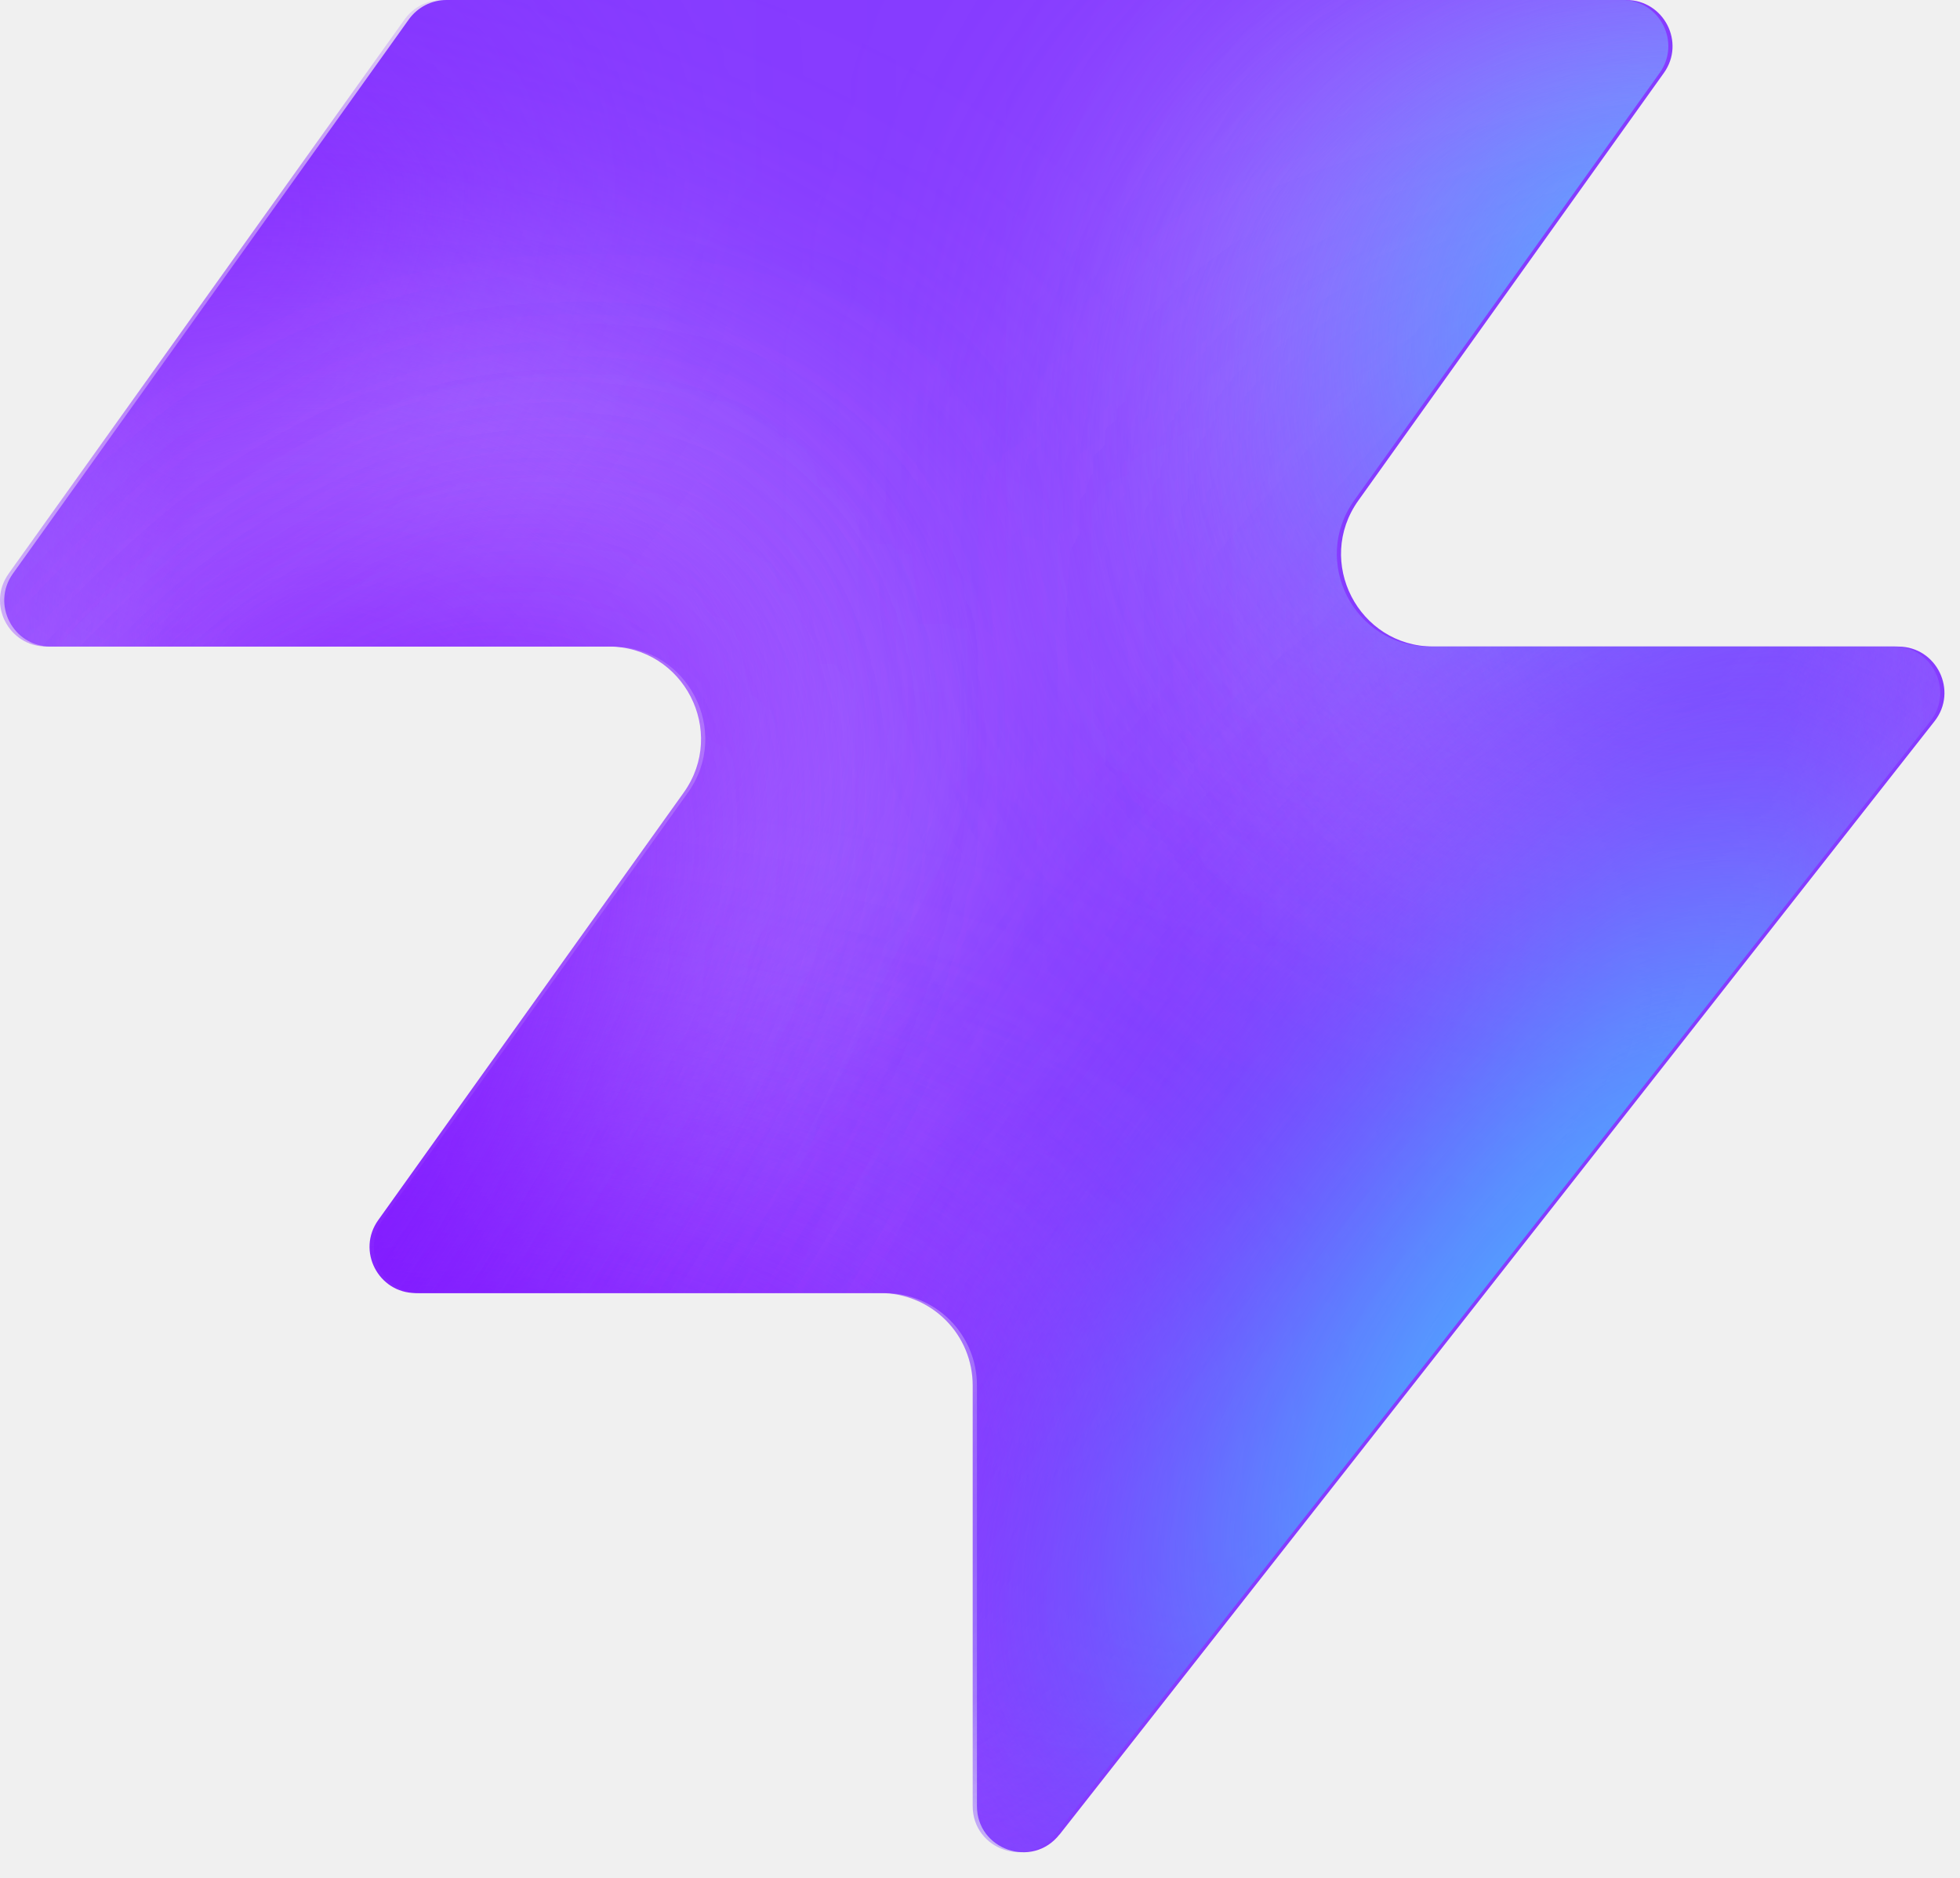
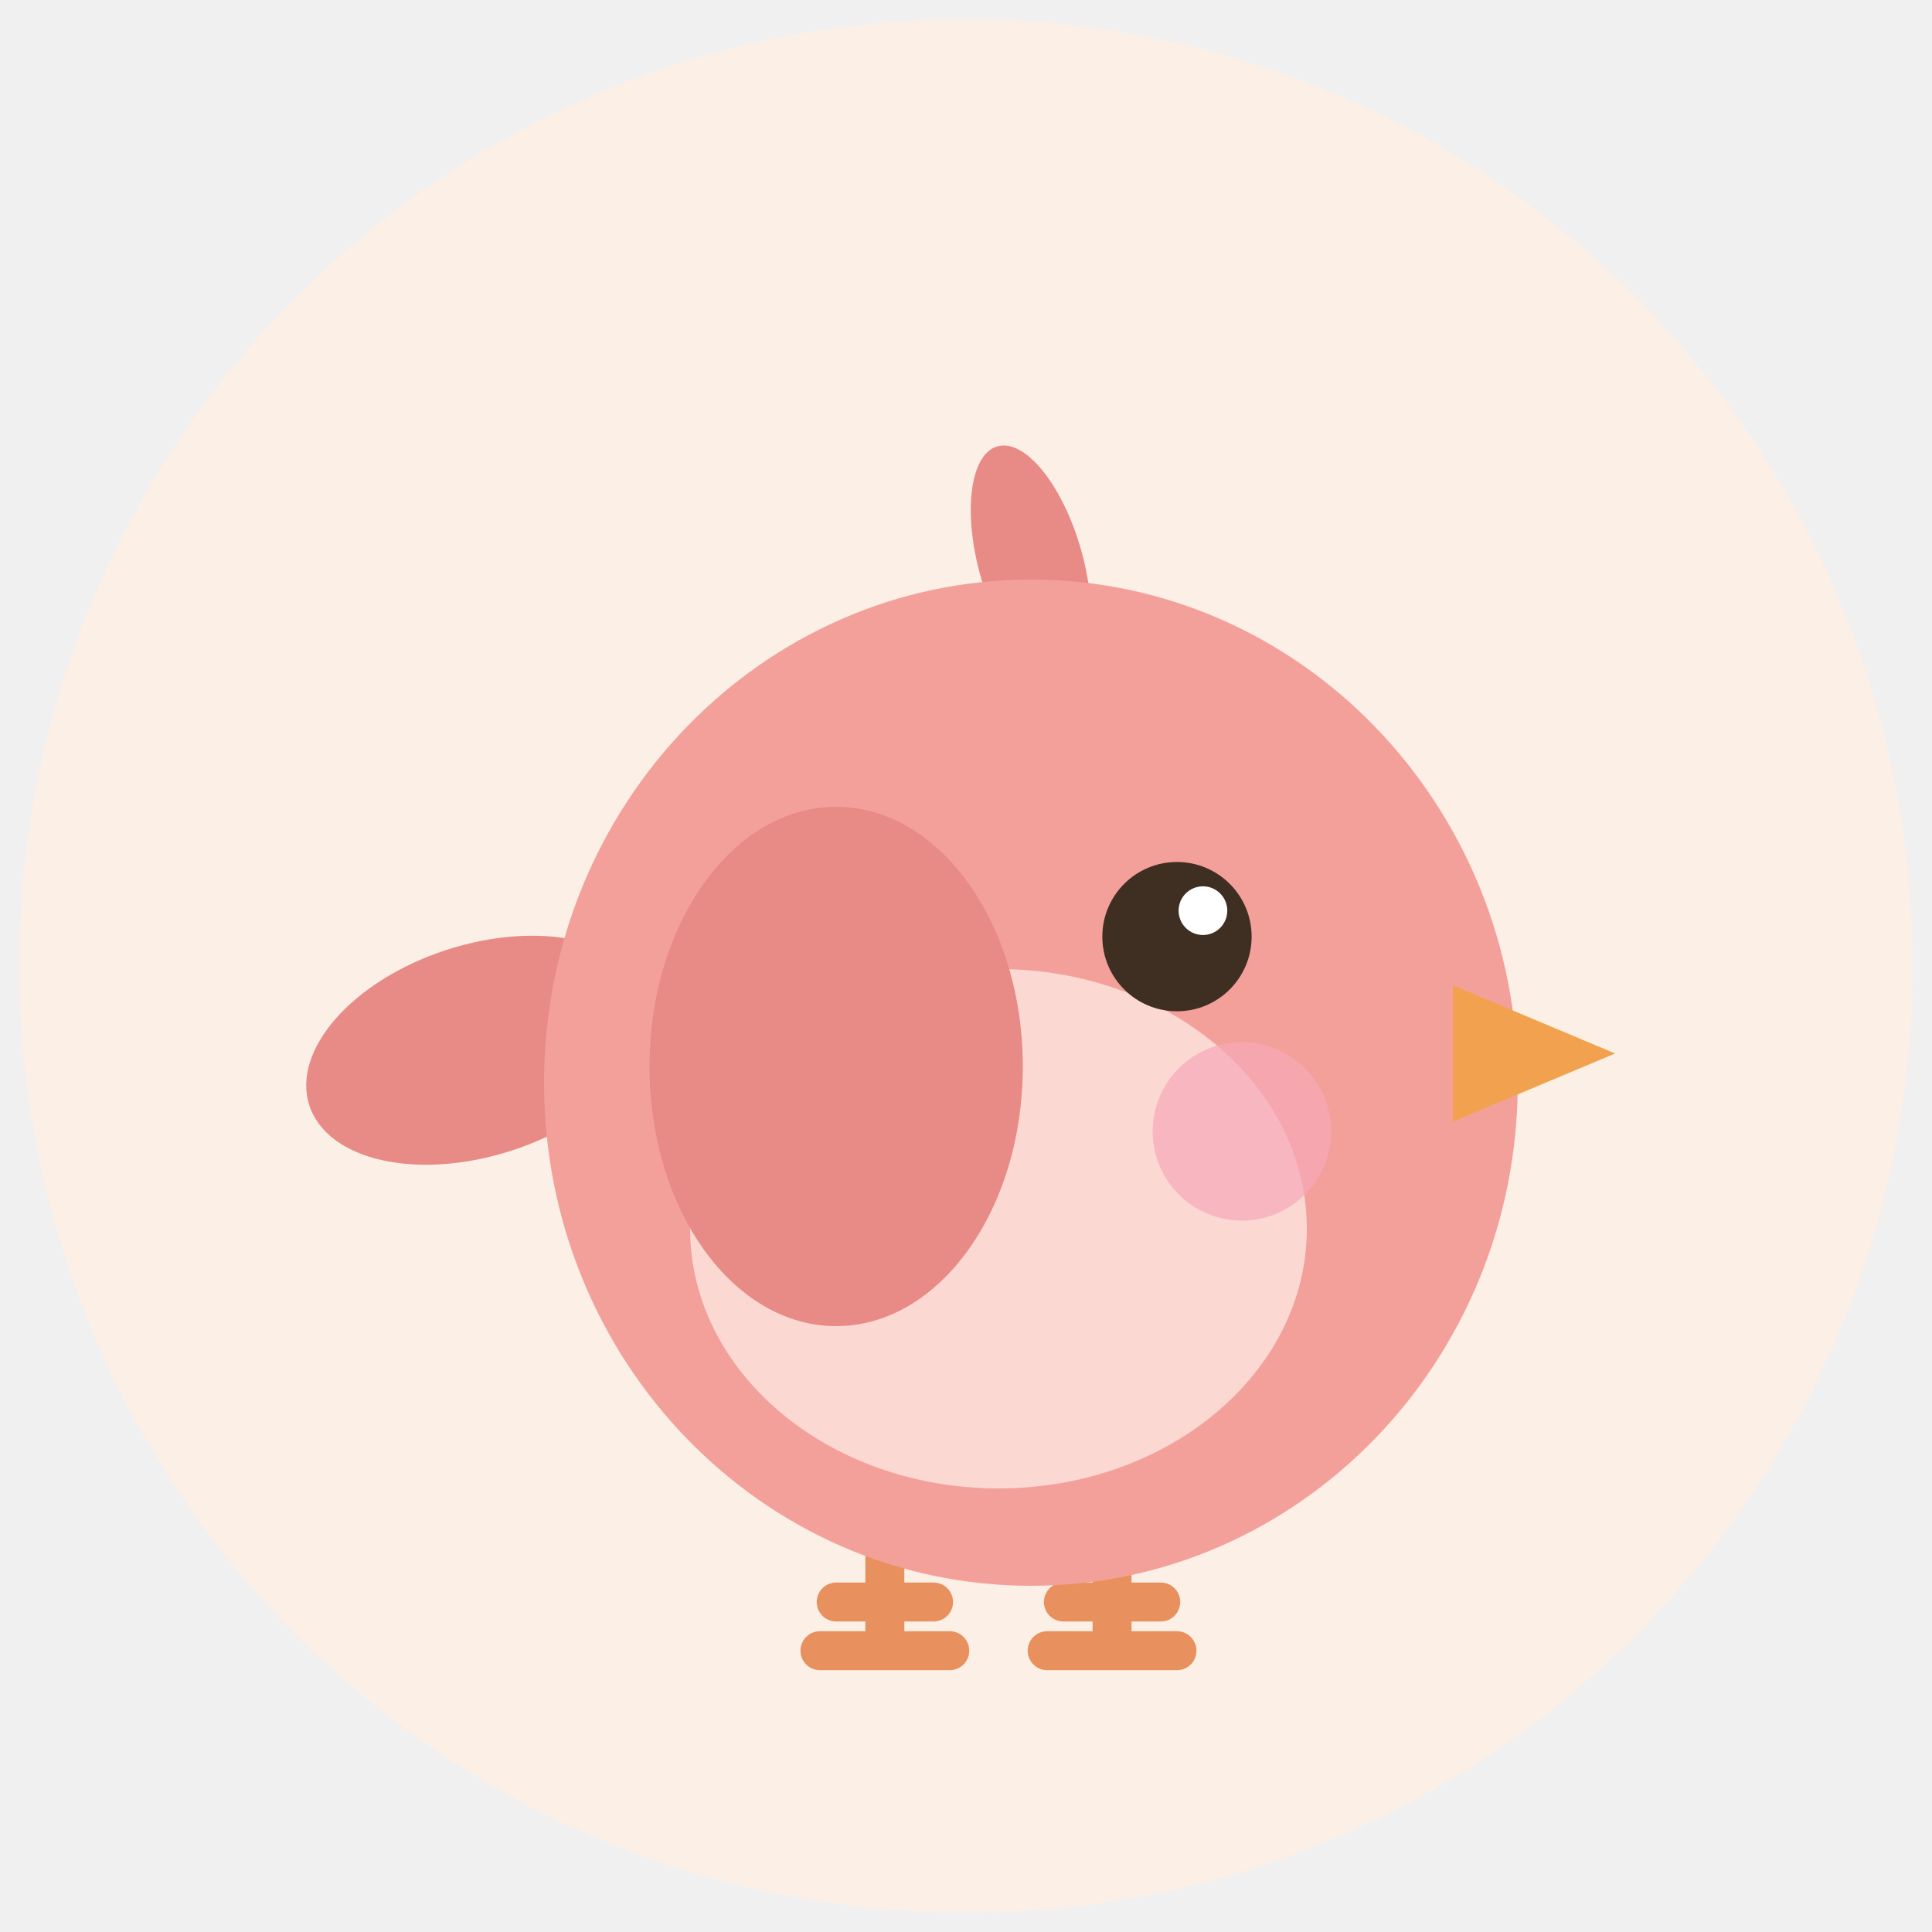
- <svg xmlns="http://www.w3.org/2000/svg" width="48" height="46" fill="none" viewBox="0 0 48 46">
-   <path fill="#863bff" d="M25.946 44.938c-.664.845-2.021.375-2.021-.698V33.937a2.26 2.26 0 0 0-2.262-2.262H10.287c-.92 0-1.456-1.04-.92-1.788l7.48-10.471c1.07-1.497 0-3.578-1.842-3.578H1.237c-.92 0-1.456-1.04-.92-1.788L10.013.474c.214-.297.556-.474.92-.474h28.894c.92 0 1.456 1.04.92 1.788l-7.48 10.471c-1.07 1.498 0 3.579 1.842 3.579h11.377c.943 0 1.473 1.088.89 1.83L25.947 44.94z" style="fill:#863bff;fill:color(display-p3 .525 .23 1);fill-opacity:1" />
-   <mask id="a" width="48" height="46" x="0" y="0" maskUnits="userSpaceOnUse" style="mask-type:alpha">
-     <path fill="#000" d="M25.842 44.938c-.664.844-2.021.375-2.021-.698V33.937a2.26 2.26 0 0 0-2.262-2.262H10.183c-.92 0-1.456-1.04-.92-1.788l7.48-10.471c1.07-1.498 0-3.579-1.842-3.579H1.133c-.92 0-1.456-1.04-.92-1.787L9.91.473c.214-.297.556-.474.92-.474h28.894c.92 0 1.456 1.04.92 1.788l-7.48 10.471c-1.07 1.498 0 3.578 1.842 3.578h11.377c.943 0 1.473 1.088.89 1.832L25.843 44.94z" style="fill:#000;fill-opacity:1" />
-   </mask>
-   <g mask="url(#a)">
-     <g filter="url(#b)">
-       <ellipse cx="5.508" cy="14.704" fill="#ede6ff" rx="5.508" ry="14.704" style="fill:#ede6ff;fill:color(display-p3 .927 .903 1);fill-opacity:1" transform="matrix(.00324 1 1 -.00324 -4.47 31.516)" />
-     </g>
-     <g filter="url(#c)">
-       <ellipse cx="10.399" cy="29.851" fill="#ede6ff" rx="10.399" ry="29.851" style="fill:#ede6ff;fill:color(display-p3 .927 .903 1);fill-opacity:1" transform="matrix(.00324 1 1 -.00324 -39.328 7.883)" />
-     </g>
-     <g filter="url(#d)">
-       <ellipse cx="5.508" cy="30.487" fill="#7e14ff" rx="5.508" ry="30.487" style="fill:#7e14ff;fill:color(display-p3 .492 .077 1);fill-opacity:1" transform="rotate(89.814 -25.913 -14.639)scale(1 -1)" />
-     </g>
-     <g filter="url(#e)">
-       <ellipse cx="5.508" cy="30.599" fill="#7e14ff" rx="5.508" ry="30.599" style="fill:#7e14ff;fill:color(display-p3 .492 .077 1);fill-opacity:1" transform="rotate(89.814 -32.644 -3.334)scale(1 -1)" />
-     </g>
-     <g filter="url(#f)">
-       <ellipse cx="5.508" cy="30.599" fill="#7e14ff" rx="5.508" ry="30.599" style="fill:#7e14ff;fill:color(display-p3 .492 .077 1);fill-opacity:1" transform="matrix(.00324 1 1 -.00324 -34.34 30.47)" />
-     </g>
-     <g filter="url(#g)">
-       <ellipse cx="14.072" cy="22.078" fill="#ede6ff" rx="14.072" ry="22.078" style="fill:#ede6ff;fill:color(display-p3 .927 .903 1);fill-opacity:1" transform="rotate(93.35 24.506 48.493)scale(-1 1)" />
-     </g>
-     <g filter="url(#h)">
-       <ellipse cx="3.47" cy="21.501" fill="#7e14ff" rx="3.47" ry="21.501" style="fill:#7e14ff;fill:color(display-p3 .492 .077 1);fill-opacity:1" transform="rotate(89.009 28.708 47.59)scale(-1 1)" />
-     </g>
-     <g filter="url(#i)">
-       <ellipse cx="3.47" cy="21.501" fill="#7e14ff" rx="3.47" ry="21.501" style="fill:#7e14ff;fill:color(display-p3 .492 .077 1);fill-opacity:1" transform="rotate(89.009 28.708 47.59)scale(-1 1)" />
-     </g>
-     <g filter="url(#j)">
-       <ellipse cx=".387" cy="8.972" fill="#7e14ff" rx="4.407" ry="29.108" style="fill:#7e14ff;fill:color(display-p3 .492 .077 1);fill-opacity:1" transform="rotate(39.51 .387 8.972)" />
-     </g>
-     <g filter="url(#k)">
-       <ellipse cx="47.523" cy="-6.092" fill="#7e14ff" rx="4.407" ry="29.108" style="fill:#7e14ff;fill:color(display-p3 .492 .077 1);fill-opacity:1" transform="rotate(37.892 47.523 -6.092)" />
-     </g>
-     <g filter="url(#l)">
-       <ellipse cx="41.412" cy="6.333" fill="#47bfff" rx="5.971" ry="9.665" style="fill:#47bfff;fill:color(display-p3 .28 .748 1);fill-opacity:1" transform="rotate(37.892 41.412 6.333)" />
-     </g>
-     <g filter="url(#m)">
-       <ellipse cx="-1.879" cy="38.332" fill="#7e14ff" rx="4.407" ry="29.108" style="fill:#7e14ff;fill:color(display-p3 .492 .077 1);fill-opacity:1" transform="rotate(37.892 -1.88 38.332)" />
-     </g>
-     <g filter="url(#n)">
-       <ellipse cx="-1.879" cy="38.332" fill="#7e14ff" rx="4.407" ry="29.108" style="fill:#7e14ff;fill:color(display-p3 .492 .077 1);fill-opacity:1" transform="rotate(37.892 -1.88 38.332)" />
-     </g>
-     <g filter="url(#o)">
-       <ellipse cx="35.651" cy="29.907" fill="#7e14ff" rx="4.407" ry="29.108" style="fill:#7e14ff;fill:color(display-p3 .492 .077 1);fill-opacity:1" transform="rotate(37.892 35.651 29.907)" />
-     </g>
-     <g filter="url(#p)">
-       <ellipse cx="38.418" cy="32.4" fill="#47bfff" rx="5.971" ry="15.297" style="fill:#47bfff;fill:color(display-p3 .28 .748 1);fill-opacity:1" transform="rotate(37.892 38.418 32.4)" />
-     </g>
+ <svg xmlns="http://www.w3.org/2000/svg" viewBox="0 0 100 100">
+   <circle cx="50" cy="50" r="49" fill="#FBEFE6" />
+   <g transform="translate(8 9) scale(0.84)">
+     <ellipse cx="20" cy="54" rx="11" ry="6.5" fill="#E88A86" transform="rotate(-18 20 54)" />
+     <ellipse cx="54" cy="24" rx="3.2" ry="7.5" fill="#E88A86" transform="rotate(-16 54 24)" />
+     <path d="M45 84 v7 M41 91 h8 M42 88 h6" stroke="#E8915E" stroke-width="2.4" stroke-linecap="round" fill="none" />
+     <path d="M59 84 v7 M55 91 h8 M56 88 h6" stroke="#E8915E" stroke-width="2.4" stroke-linecap="round" fill="none" />
+     <ellipse cx="54" cy="56" rx="30" ry="31" fill="#F4A09A" />
+     <ellipse cx="52" cy="65" rx="19" ry="16" fill="#FBD9D2" />
+     <ellipse cx="42" cy="55" rx="11.5" ry="16" fill="#E88A86" />
+     <circle cx="67" cy="59" r="5.5" fill="#F7A8B8" opacity="0.7" />
+     <circle cx="63" cy="47" r="4.6" fill="#3E2F22" />
+     <circle cx="64.6" cy="45.4" r="1.5" fill="#ffffff" />
+     <path d="M80 50 l10 4.2 l-10 4.2 z" fill="#F2A24E" />
  </g>
-   <defs>
-     <filter id="b" width="60.045" height="41.654" x="-19.77" y="16.149" color-interpolation-filters="sRGB" filterUnits="userSpaceOnUse">
-       <feFlood flood-opacity="0" result="BackgroundImageFix" />
-       <feBlend in="SourceGraphic" in2="BackgroundImageFix" result="shape" />
-       <feGaussianBlur result="effect1_foregroundBlur_2002_17158" stdDeviation="7.659" />
-     </filter>
-     <filter id="c" width="90.34" height="51.437" x="-54.613" y="-7.533" color-interpolation-filters="sRGB" filterUnits="userSpaceOnUse">
-       <feFlood flood-opacity="0" result="BackgroundImageFix" />
-       <feBlend in="SourceGraphic" in2="BackgroundImageFix" result="shape" />
-       <feGaussianBlur result="effect1_foregroundBlur_2002_17158" stdDeviation="7.659" />
-     </filter>
-     <filter id="d" width="79.355" height="29.4" x="-49.64" y="2.03" color-interpolation-filters="sRGB" filterUnits="userSpaceOnUse">
-       <feFlood flood-opacity="0" result="BackgroundImageFix" />
-       <feBlend in="SourceGraphic" in2="BackgroundImageFix" result="shape" />
-       <feGaussianBlur result="effect1_foregroundBlur_2002_17158" stdDeviation="4.596" />
-     </filter>
-     <filter id="e" width="79.579" height="29.4" x="-45.045" y="20.029" color-interpolation-filters="sRGB" filterUnits="userSpaceOnUse">
-       <feFlood flood-opacity="0" result="BackgroundImageFix" />
-       <feBlend in="SourceGraphic" in2="BackgroundImageFix" result="shape" />
-       <feGaussianBlur result="effect1_foregroundBlur_2002_17158" stdDeviation="4.596" />
-     </filter>
-     <filter id="f" width="79.579" height="29.4" x="-43.513" y="21.178" color-interpolation-filters="sRGB" filterUnits="userSpaceOnUse">
-       <feFlood flood-opacity="0" result="BackgroundImageFix" />
-       <feBlend in="SourceGraphic" in2="BackgroundImageFix" result="shape" />
-       <feGaussianBlur result="effect1_foregroundBlur_2002_17158" stdDeviation="4.596" />
-     </filter>
-     <filter id="g" width="74.749" height="58.852" x="15.756" y="-17.901" color-interpolation-filters="sRGB" filterUnits="userSpaceOnUse">
-       <feFlood flood-opacity="0" result="BackgroundImageFix" />
-       <feBlend in="SourceGraphic" in2="BackgroundImageFix" result="shape" />
-       <feGaussianBlur result="effect1_foregroundBlur_2002_17158" stdDeviation="7.659" />
-     </filter>
-     <filter id="h" width="61.377" height="25.362" x="23.548" y="2.284" color-interpolation-filters="sRGB" filterUnits="userSpaceOnUse">
-       <feFlood flood-opacity="0" result="BackgroundImageFix" />
-       <feBlend in="SourceGraphic" in2="BackgroundImageFix" result="shape" />
-       <feGaussianBlur result="effect1_foregroundBlur_2002_17158" stdDeviation="4.596" />
-     </filter>
-     <filter id="i" width="61.377" height="25.362" x="23.548" y="2.284" color-interpolation-filters="sRGB" filterUnits="userSpaceOnUse">
-       <feFlood flood-opacity="0" result="BackgroundImageFix" />
-       <feBlend in="SourceGraphic" in2="BackgroundImageFix" result="shape" />
-       <feGaussianBlur result="effect1_foregroundBlur_2002_17158" stdDeviation="4.596" />
-     </filter>
-     <filter id="j" width="56.045" height="63.649" x="-27.636" y="-22.853" color-interpolation-filters="sRGB" filterUnits="userSpaceOnUse">
-       <feFlood flood-opacity="0" result="BackgroundImageFix" />
-       <feBlend in="SourceGraphic" in2="BackgroundImageFix" result="shape" />
-       <feGaussianBlur result="effect1_foregroundBlur_2002_17158" stdDeviation="4.596" />
-     </filter>
-     <filter id="k" width="54.814" height="64.646" x="20.116" y="-38.415" color-interpolation-filters="sRGB" filterUnits="userSpaceOnUse">
-       <feFlood flood-opacity="0" result="BackgroundImageFix" />
-       <feBlend in="SourceGraphic" in2="BackgroundImageFix" result="shape" />
-       <feGaussianBlur result="effect1_foregroundBlur_2002_17158" stdDeviation="4.596" />
-     </filter>
-     <filter id="l" width="33.541" height="35.313" x="24.641" y="-11.323" color-interpolation-filters="sRGB" filterUnits="userSpaceOnUse">
-       <feFlood flood-opacity="0" result="BackgroundImageFix" />
-       <feBlend in="SourceGraphic" in2="BackgroundImageFix" result="shape" />
-       <feGaussianBlur result="effect1_foregroundBlur_2002_17158" stdDeviation="4.596" />
-     </filter>
-     <filter id="m" width="54.814" height="64.646" x="-29.286" y="6.009" color-interpolation-filters="sRGB" filterUnits="userSpaceOnUse">
-       <feFlood flood-opacity="0" result="BackgroundImageFix" />
-       <feBlend in="SourceGraphic" in2="BackgroundImageFix" result="shape" />
-       <feGaussianBlur result="effect1_foregroundBlur_2002_17158" stdDeviation="4.596" />
-     </filter>
-     <filter id="n" width="54.814" height="64.646" x="-29.286" y="6.009" color-interpolation-filters="sRGB" filterUnits="userSpaceOnUse">
-       <feFlood flood-opacity="0" result="BackgroundImageFix" />
-       <feBlend in="SourceGraphic" in2="BackgroundImageFix" result="shape" />
-       <feGaussianBlur result="effect1_foregroundBlur_2002_17158" stdDeviation="4.596" />
-     </filter>
-     <filter id="o" width="54.814" height="64.646" x="8.244" y="-2.416" color-interpolation-filters="sRGB" filterUnits="userSpaceOnUse">
-       <feFlood flood-opacity="0" result="BackgroundImageFix" />
-       <feBlend in="SourceGraphic" in2="BackgroundImageFix" result="shape" />
-       <feGaussianBlur result="effect1_foregroundBlur_2002_17158" stdDeviation="4.596" />
-     </filter>
-     <filter id="p" width="39.409" height="43.623" x="18.713" y="10.588" color-interpolation-filters="sRGB" filterUnits="userSpaceOnUse">
-       <feFlood flood-opacity="0" result="BackgroundImageFix" />
-       <feBlend in="SourceGraphic" in2="BackgroundImageFix" result="shape" />
-       <feGaussianBlur result="effect1_foregroundBlur_2002_17158" stdDeviation="4.596" />
-     </filter>
-   </defs>
</svg>
